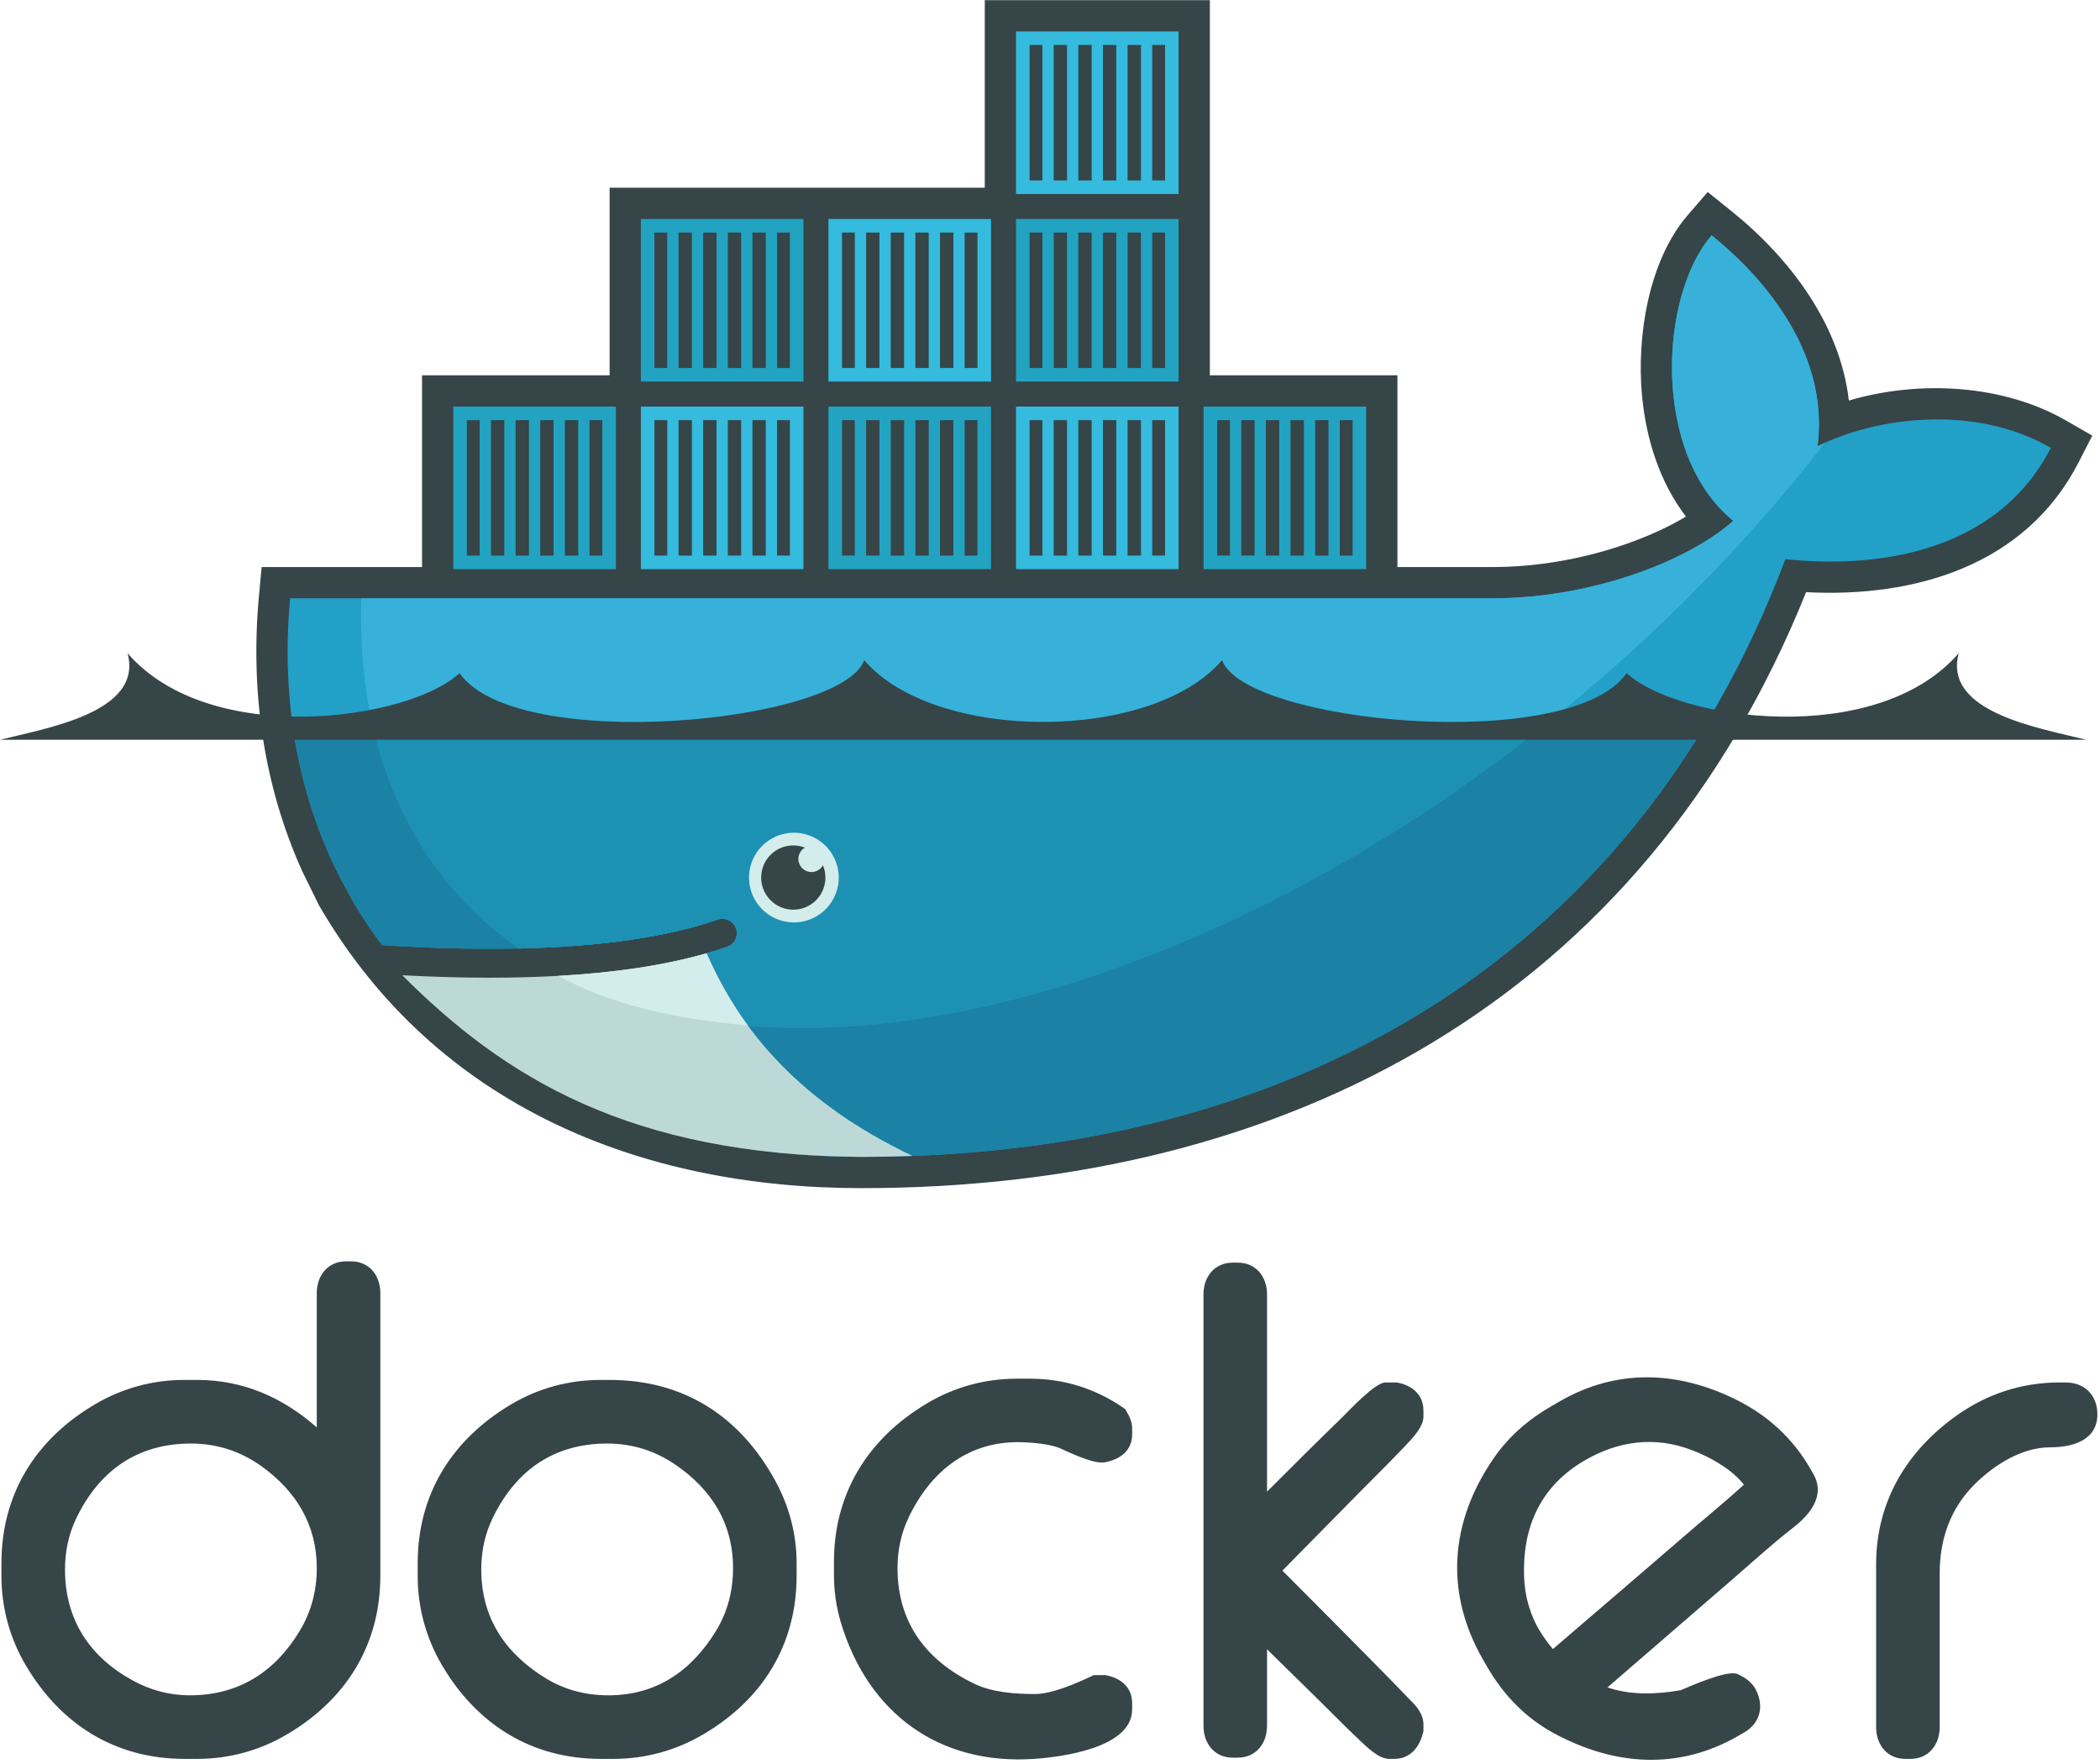
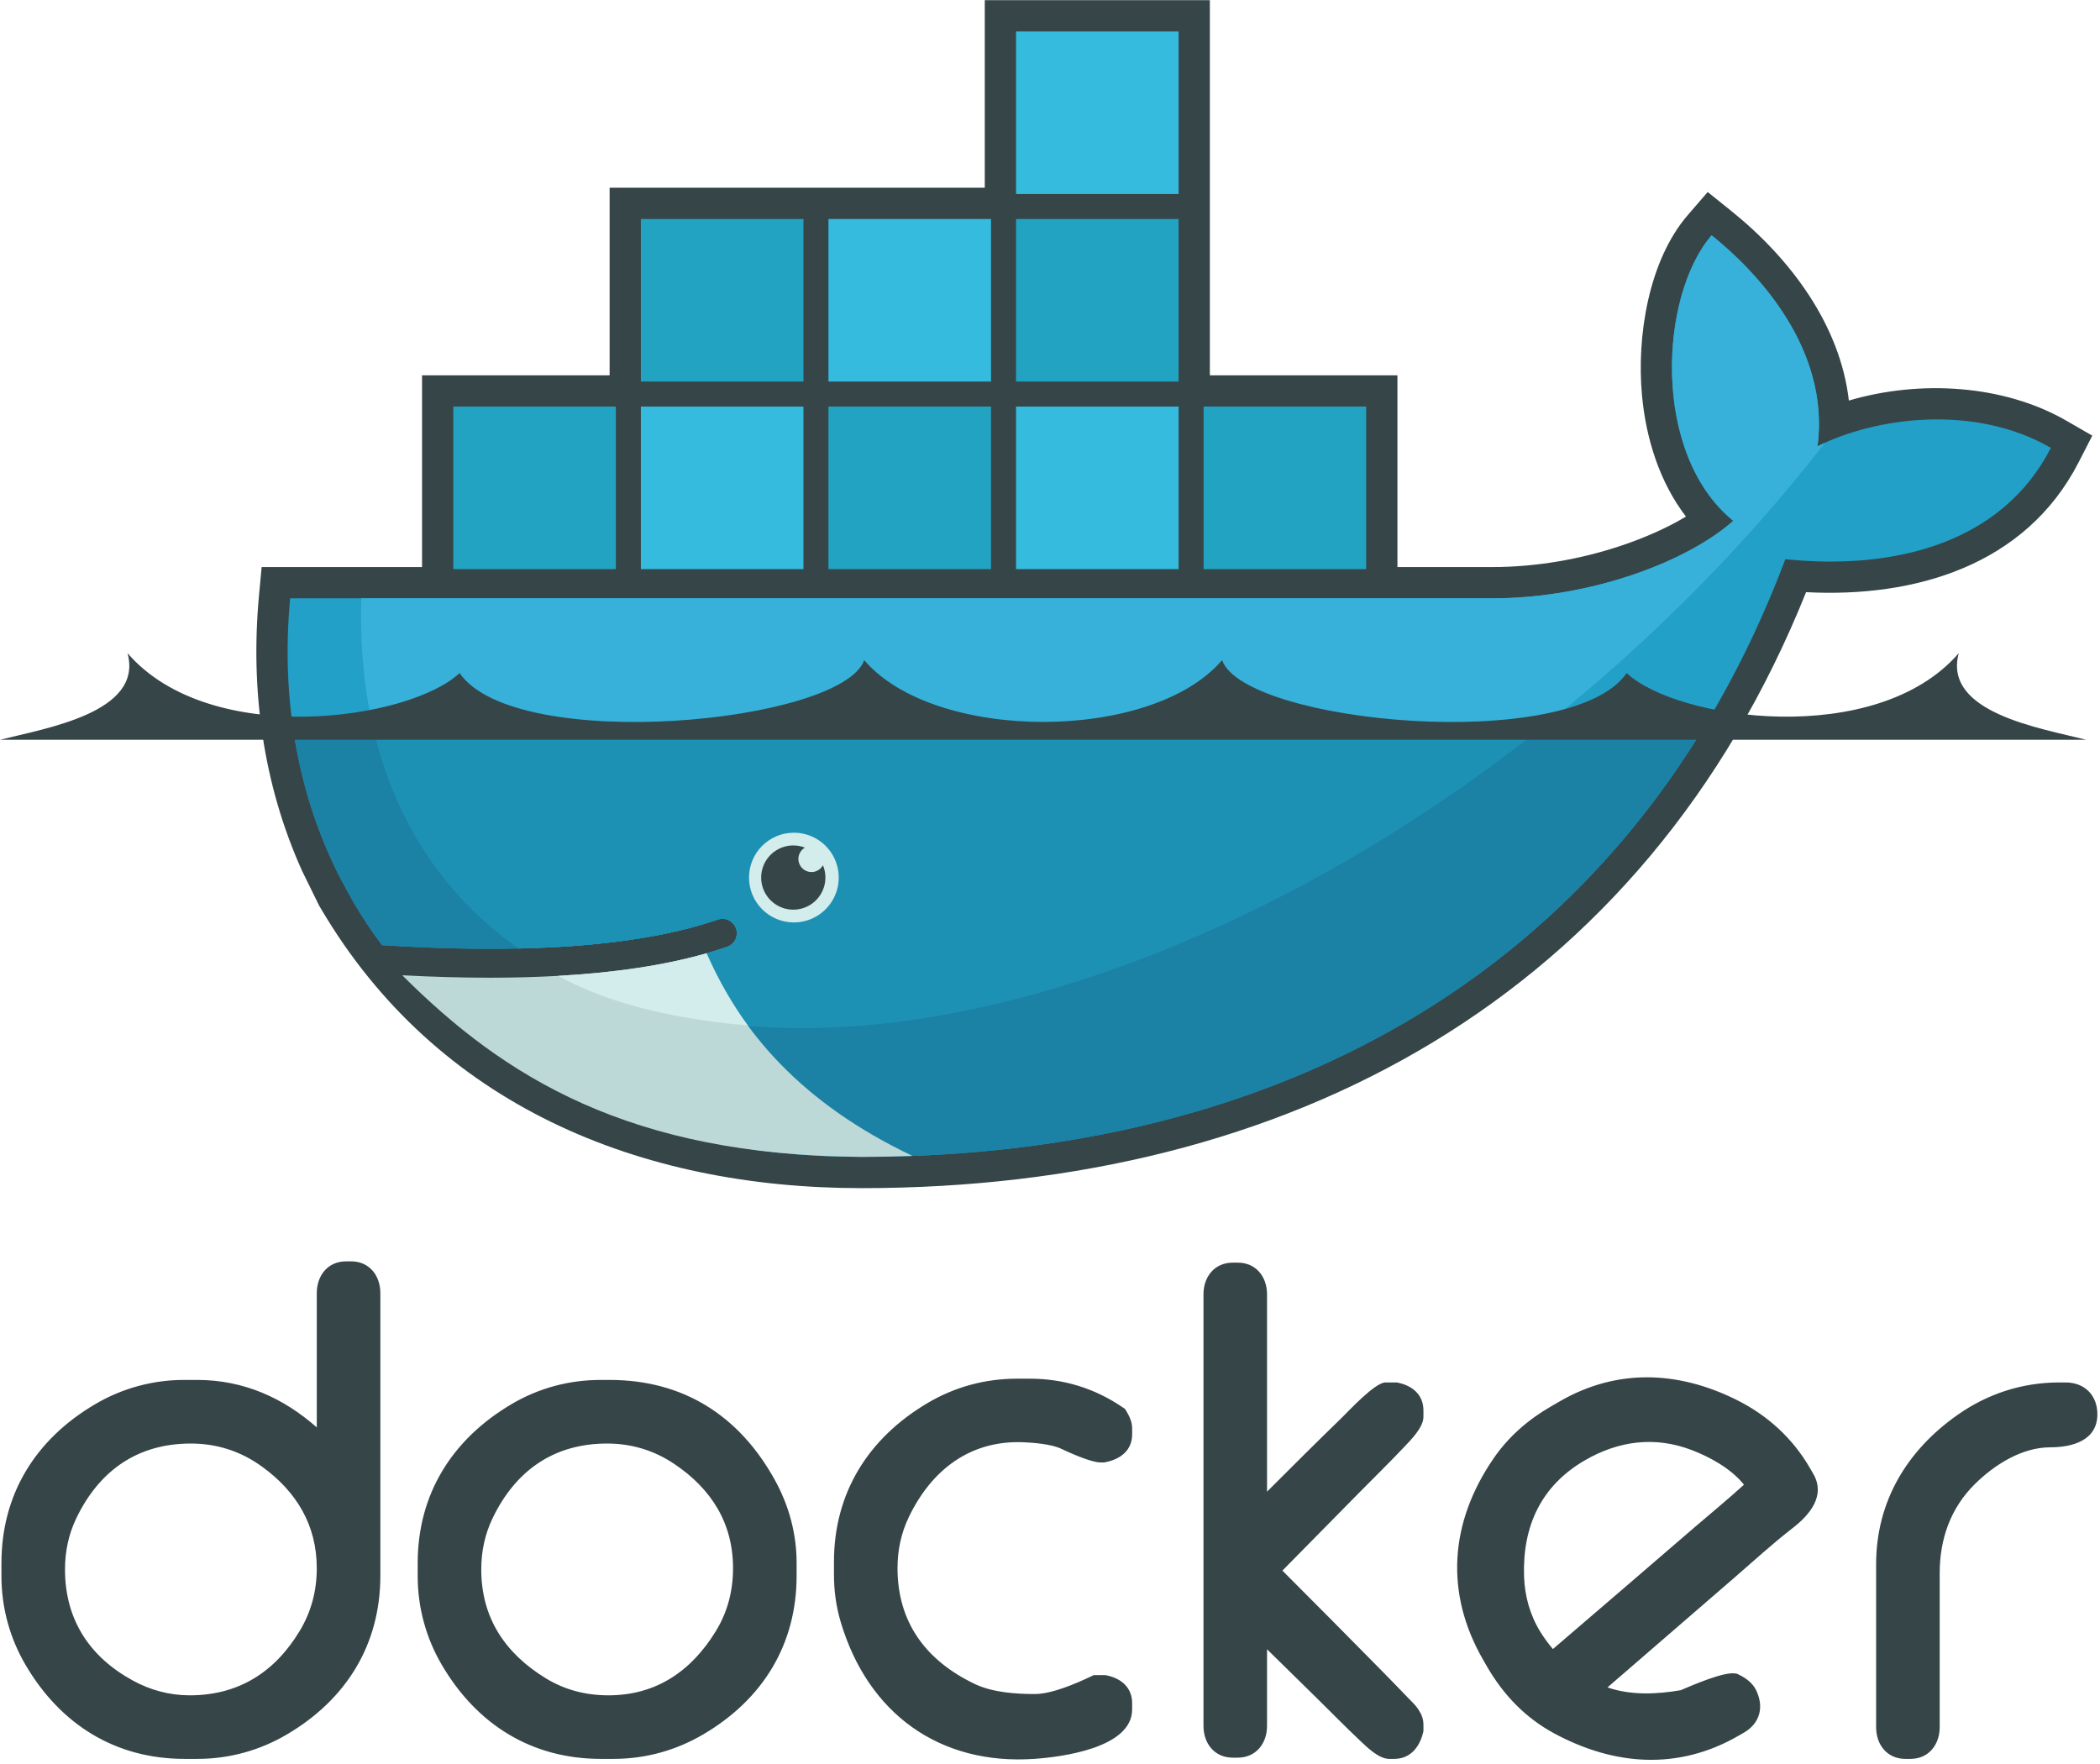
<svg xmlns="http://www.w3.org/2000/svg" width="2500" height="2100" viewBox="0 0 256 215">
-   <g fill="none" fill-rule="evenodd">
+   <g fill="none" fillRule="evenodd">
    <path d="M38.617 173.984v-16.362c0-2.15 1.344-3.877 3.57-3.877h.616c2.225 0 3.563 1.729 3.563 3.877v34.447c0 8.4-4.15 15.084-11.382 19.342a21.374 21.374 0 0 1-10.945 2.985h-1.537c-8.402 0-15.077-4.153-19.342-11.38a21.314 21.314 0 0 1-2.984-10.947v-1.535c0-8.403 4.152-15.083 11.378-19.349a21.298 21.298 0 0 1 10.948-2.985h1.537c5.686 0 10.51 2.204 14.578 5.784zM7.924 191.3c0 6.068 2.941 10.63 8.258 13.54 2.15 1.176 4.484 1.808 6.937 1.808 5.956 0 10.374-2.81 13.421-7.857 1.417-2.348 2.077-4.917 2.077-7.648 0-5.26-2.49-9.365-6.729-12.414-2.57-1.848-5.463-2.775-8.618-2.775-6.492 0-11.164 3.28-13.968 9.106-.946 1.97-1.378 4.061-1.378 6.24zm65.324-23.1h1.074c8.978 0 15.806 4.355 20.133 12.192 1.73 3.135 2.656 6.557 2.656 10.142v1.535c0 8.4-4.142 15.093-11.385 19.343-3.353 1.967-7.057 2.984-10.943 2.984h-1.535c-8.402 0-15.079-4.153-19.342-11.38a21.316 21.316 0 0 1-2.987-10.947v-1.535c0-8.404 4.169-15.062 11.377-19.347 3.351-1.991 7.058-2.987 10.952-2.987zm-14.58 23.1c0 5.89 2.89 10.223 7.865 13.27 2.336 1.43 4.909 2.078 7.638 2.078 5.82 0 10.122-2.951 13.116-7.863 1.428-2.342 2.074-4.915 2.074-7.642 0-5.477-2.638-9.661-7.148-12.693-2.471-1.663-5.222-2.496-8.198-2.496-6.492 0-11.164 3.28-13.967 9.106-.948 1.97-1.38 4.061-1.38 6.24zm70.656-14.727c-1.17-.548-3.36-.73-4.624-.778-6.474-.244-11.158 3.402-13.906 9.113-.949 1.97-1.382 4.055-1.382 6.235 0 6.637 3.485 11.284 9.409 14.117 2.164 1.034 4.958 1.23 7.323 1.23 2.08 0 5.02-1.274 6.866-2.151l.32-.152h1.433l.158.032c1.762.367 3.092 1.484 3.092 3.38v.767c0 4.718-8.622 5.798-11.912 6.028-11.61.803-20.293-5.573-23.603-16.647-.575-1.923-.834-3.833-.834-5.837v-1.533c0-8.403 4.17-15.059 11.377-19.34 3.351-1.99 7.057-2.99 10.95-2.99h1.536c4.13 0 7.934 1.173 11.344 3.502l.28.194.177.292c.368.61.685 1.316.685 2.042v.767c0 1.978-1.48 3.042-3.266 3.386l-.148.026h-.458c-1.156 0-3.785-1.197-4.817-1.683zm25.134 5.247c3.01-3.014 6.03-6.022 9.085-8.986.851-.827 4.074-4.327 5.343-4.327h1.388l.158.033c1.768.367 3.092 1.486 3.092 3.386v.766c0 1.296-1.518 2.802-2.355 3.689-1.78 1.887-3.654 3.712-5.476 5.56l-9.362 9.504c4.031 4.04 8.058 8.083 12.056 12.154a313.304 313.304 0 0 1 3.301 3.396c.385.405.953.909 1.276 1.47.347.526.56 1.119.56 1.752v.8l-.045.185c-.435 1.768-1.557 3.194-3.516 3.194h-.617c-1.282 0-2.73-1.45-3.608-2.279-1.81-1.706-3.557-3.5-5.331-5.243l-5.949-5.84v9.334c0 2.15-1.346 3.878-3.569 3.878h-.61c-2.226 0-3.57-1.728-3.57-3.878v-52.596c0-2.15 1.345-3.87 3.57-3.87h.61c2.223 0 3.569 1.72 3.569 3.87v24.048zm96.577-13.313h.77c2.324 0 3.875 1.566 3.875 3.877 0 3.208-3.067 4.029-5.72 4.029-3.48 0-6.803 2.107-9.202 4.47-2.991 2.949-4.3 6.726-4.3 10.878v18.759c0 2.15-1.343 3.876-3.57 3.876h-.612c-2.227 0-3.569-1.725-3.569-3.876v-19.836c0-7.617 3.708-13.835 9.89-18.196 3.691-2.605 7.919-3.98 12.438-3.98zm-55.074 37.176c2.82.985 6.035.844 8.928.34 1.48-.629 5.264-2.28 6.656-2.038l.217.037.2.098c.85.412 1.661.995 2.095 1.86 1.014 2.027.527 4.065-1.465 5.216l-.663.383c-7.35 4.242-15.168 3.654-22.495-.308-3.503-1.894-6.183-4.705-8.16-8.132l-.462-.801c-4.719-8.172-4.082-16.768 1.24-24.539 1.837-2.686 4.238-4.761 7.045-6.384l1.062-.613c6.922-3.996 14.341-3.722 21.45-.215 3.823 1.886 6.92 4.697 9.054 8.394l.384.666c1.55 2.686-.458 5.026-2.531 6.626-2.406 1.856-4.835 4.09-7.141 6.08-5.142 4.439-10.276 8.888-15.414 13.33zm-6.655-4.674c5.75-4.93 11.502-9.865 17.237-14.816 1.96-1.69 4.109-3.444 6.053-5.221-1.56-1.966-4.166-3.383-6.38-4.228-4.47-1.703-8.877-1.131-12.976 1.235-5.365 3.098-7.65 8.031-7.45 14.17.08 2.418.73 4.748 2.013 6.805.452.725.957 1.406 1.503 2.055zM147.488 45.732h22.866v23.375h11.561c5.34 0 10.831-.951 15.887-2.664 2.485-.843 5.273-2.015 7.724-3.49-3.228-4.214-4.876-9.535-5.36-14.78-.66-7.135.78-16.421 5.608-22.005l2.404-2.78 2.864 2.303c7.211 5.793 13.276 13.889 14.345 23.118 8.683-2.554 18.878-1.95 26.531 2.467l3.14 1.812-1.652 3.226C246.933 68.946 233.4 72.86 220.17 72.167c-19.797 49.309-62.898 72.653-115.157 72.653-27 0-51.77-10.093-65.876-34.047l-.231-.39-2.055-4.182c-4.768-10.544-6.352-22.095-5.278-33.637l.323-3.457H51.45V45.732h22.865V22.866h45.733V0h27.44v45.732" fill="#364548" />
    <path d="M221.57 54.38c1.533-11.916-7.384-21.275-12.914-25.719-6.373 7.368-7.363 26.678 2.635 34.808-5.58 4.956-17.337 9.448-29.376 9.448H35.37c-1.17 12.567 1.036 24.14 6.075 34.045l1.667 3.05a56.536 56.536 0 0 0 3.455 5.184c6.025.387 11.58.52 16.662.408h.002c9.987-.22 18.136-1.4 24.312-3.54a1.761 1.761 0 0 1 1.153 3.326c-.822.286-1.678.552-2.562.805h-.003c-4.863 1.389-10.078 2.323-16.806 2.738.4.007-.416.06-.418.06-.229.015-.517.048-.747.06-2.648.149-5.506.18-8.428.18-3.196 0-6.343-.06-9.862-.24l-.09.06c12.21 13.724 31.302 21.955 55.234 21.955 50.648 0 93.608-22.452 112.632-72.857 13.496 1.385 26.467-2.057 32.367-13.575-9.398-5.423-21.484-3.694-28.443-.196" fill="#22A0C8" />
    <path d="M221.57 54.38c1.533-11.916-7.384-21.275-12.914-25.719-6.373 7.368-7.363 26.678 2.635 34.808-5.58 4.956-17.337 9.448-29.376 9.448H44.048c-.598 19.246 6.544 33.855 19.18 42.687h.003c9.987-.22 18.136-1.4 24.312-3.54a1.761 1.761 0 0 1 1.153 3.326c-.822.286-1.678.552-2.562.805h-.003c-4.863 1.389-10.526 2.443-17.254 2.858-.002 0-.163-.155-.165-.155 17.237 8.842 42.23 8.81 70.885-2.197 32.13-12.344 62.029-35.86 82.89-62.757-.314.142-.62.287-.917.436" fill="#37B1D9" />
    <path d="M35.645 88.186c.91 6.732 2.88 13.035 5.8 18.776l1.667 3.05a56.432 56.432 0 0 0 3.455 5.184c6.026.387 11.581.52 16.664.408 9.987-.22 18.136-1.4 24.312-3.54a1.761 1.761 0 0 1 1.153 3.326c-.822.286-1.678.552-2.562.805h-.003c-4.863 1.389-10.496 2.383-17.224 2.799-.231.014-.634.017-.867.03-2.646.148-5.475.239-8.398.239-3.195 0-6.463-.061-9.98-.24 12.21 13.724 31.42 21.985 55.352 21.985 43.36 0 81.084-16.458 102.979-52.822H35.645" fill="#1B81A5" />
    <path d="M45.367 88.186c2.592 11.82 8.821 21.099 17.864 27.418 9.987-.22 18.136-1.4 24.312-3.54a1.761 1.761 0 0 1 1.153 3.326c-.822.286-1.678.552-2.562.805h-.003c-4.863 1.389-10.615 2.383-17.344 2.799 17.236 8.84 42.157 8.713 70.81-2.293 17.334-6.66 34.017-16.574 48.984-28.515H45.367" fill="#1D91B4" />
    <path d="M55.26 49.543h19.818v19.818H55.26V49.543zm1.651 1.652h1.564V67.71h-1.564V51.195zm2.94 0h1.627V67.71h-1.626V51.195zm3.002 0h1.627V67.71h-1.627V51.195zm3.004 0h1.626V67.71h-1.626V51.195zm3.003 0h1.626V67.71H68.86V51.195zm3.002 0h1.565V67.71h-1.565V51.195zM78.126 26.677h19.819v19.817h-19.82V26.677zm1.652 1.652h1.563v16.514h-1.563V28.329zm2.94 0h1.626v16.514h-1.625V28.329zm3.002 0h1.626v16.514H85.72V28.329zm3.003 0h1.626v16.514h-1.626V28.329zm3.003 0h1.627v16.514h-1.627V28.329zm3.002 0h1.566v16.514h-1.566V28.329z" fill="#23A3C2" />
    <path d="M78.126 49.543h19.819v19.818h-19.82V49.543zm1.652 1.652h1.563V67.71h-1.563V51.195zm2.94 0h1.626V67.71h-1.625V51.195zm3.002 0h1.626V67.71H85.72V51.195zm3.003 0h1.626V67.71h-1.626V51.195zm3.003 0h1.627V67.71h-1.627V51.195zm3.002 0h1.566V67.71h-1.566V51.195z" fill="#34BBDE" />
    <path d="M100.993 49.543h19.818v19.818h-19.818V49.543zm1.651 1.652h1.563V67.71h-1.563V51.195zm2.94 0h1.626V67.71h-1.626V51.195zm3.003 0h1.626V67.71h-1.626V51.195zm3.003 0h1.626V67.71h-1.626V51.195zm3.002 0h1.628V67.71h-1.628V51.195zm3.003 0h1.564V67.71h-1.564V51.195z" fill="#23A3C2" />
    <path d="M100.993 26.677h19.818v19.817h-19.818V26.677zm1.651 1.652h1.563v16.514h-1.563V28.329zm2.94 0h1.626v16.514h-1.626V28.329zm3.003 0h1.626v16.514h-1.626V28.329zm3.003 0h1.626v16.514h-1.626V28.329zm3.002 0h1.628v16.514h-1.628V28.329zm3.003 0h1.564v16.514h-1.564V28.329zM123.859 49.543h19.818v19.818h-19.818V49.543zm1.652 1.652h1.563V67.71h-1.563V51.195zm2.94 0h1.626V67.71h-1.626V51.195zm3.002 0h1.626V67.71h-1.626V51.195zm3.003 0h1.627V67.71h-1.627V51.195zm3.003 0h1.627V67.71h-1.627V51.195zm3.003 0h1.564V67.71h-1.564V51.195z" fill="#34BBDE" />
    <path d="M123.859 26.677h19.818v19.817h-19.818V26.677zm1.652 1.652h1.563v16.514h-1.563V28.329zm2.94 0h1.626v16.514h-1.626V28.329zm3.002 0h1.626v16.514h-1.626V28.329zm3.003 0h1.627v16.514h-1.627V28.329zm3.003 0h1.627v16.514h-1.627V28.329zm3.003 0h1.564v16.514h-1.564V28.329z" fill="#23A3C2" />
    <path d="M123.859 3.81h19.818V23.63h-19.818V3.81zm1.652 1.651h1.563v16.516h-1.563V5.46zm2.94 0h1.626v16.516h-1.626V5.46zm3.002 0h1.626v16.516h-1.626V5.46zm3.003 0h1.627v16.516h-1.627V5.46zm3.003 0h1.627v16.516h-1.627V5.46zm3.003 0h1.564v16.516h-1.564V5.46z" fill="#34BBDE" />
    <path d="M146.725 49.543h19.818v19.818h-19.818V49.543zm1.65 1.652h1.565V67.71h-1.564V51.195zm2.94 0h1.627V67.71h-1.626V51.195zm3.004 0h1.627V67.71h-1.627V51.195zm3.002 0h1.627V67.71h-1.627V51.195zm3.004 0h1.626V67.71h-1.626V51.195zm3.002 0h1.564V67.71h-1.564V51.195z" fill="#23A3C2" />
    <path d="M96.704 101.492a5.468 5.468 0 1 1-.002 10.935 5.468 5.468 0 0 1 .002-10.935" fill="#D3ECEC" />
    <path d="M96.704 103.043c.5 0 .977.094 1.417.265a1.598 1.598 0 0 0 .798 2.98c.605 0 1.13-.335 1.402-.831a3.915 3.915 0 1 1-3.617-2.414M0 90.162h254.327c-5.537-1.404-17.52-3.302-15.544-10.56-10.07 11.652-34.353 8.175-40.482 2.43-6.824 9.898-46.554 6.135-49.325-1.576-8.556 10.041-35.067 10.041-43.623 0-2.773 7.711-42.502 11.474-49.327 1.575-6.128 5.746-30.41 9.223-40.48-2.428C17.522 86.86 5.539 88.758 0 90.163" fill="#364548" />
    <path d="M111.237 140.89c-13.54-6.425-20.971-15.16-25.106-24.694-5.03 1.435-11.075 2.353-18.1 2.747-2.646.148-5.43.224-8.35.224-3.368 0-6.917-.1-10.643-.297 12.417 12.41 27.692 21.964 55.976 22.138 2.088 0 4.16-.04 6.223-.118" fill="#BDD9D7" />
    <path d="M91.16 124.994c-1.873-2.543-3.69-5.739-5.026-8.8-5.03 1.437-11.077 2.355-18.103 2.75 4.826 2.619 11.727 5.046 23.13 6.05" fill="#D3ECEC" />
  </g>
</svg>
